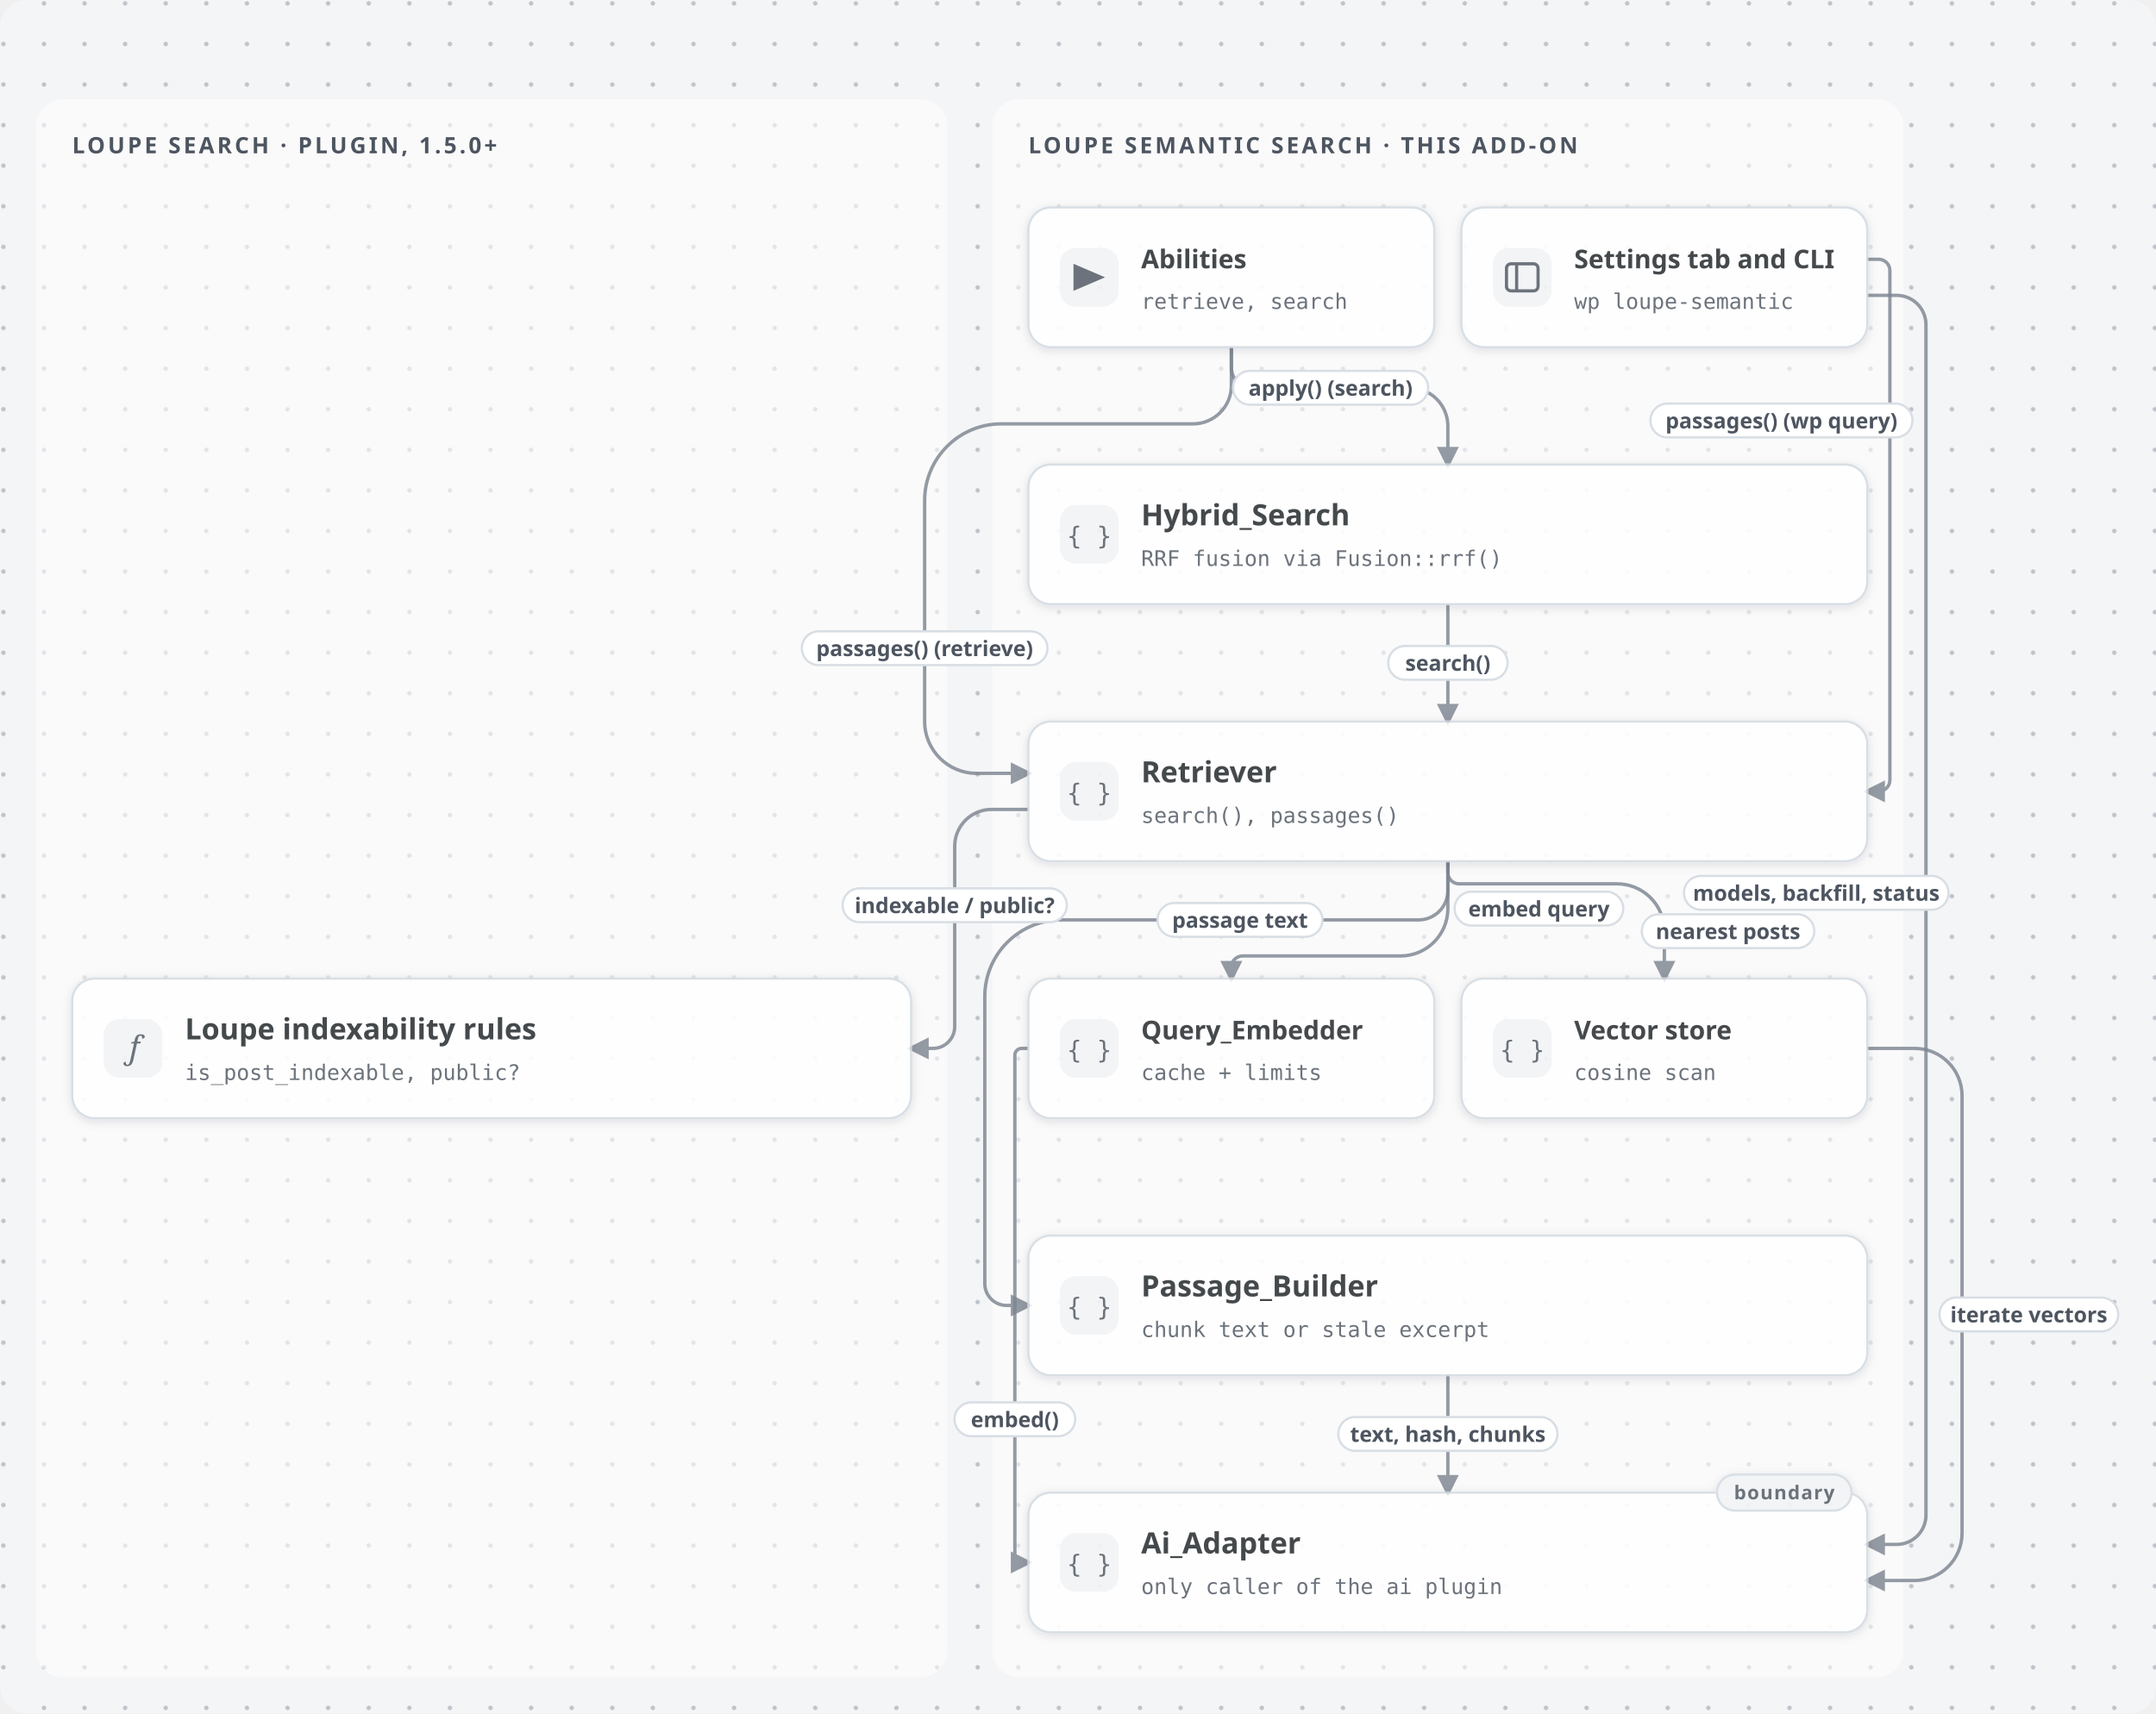
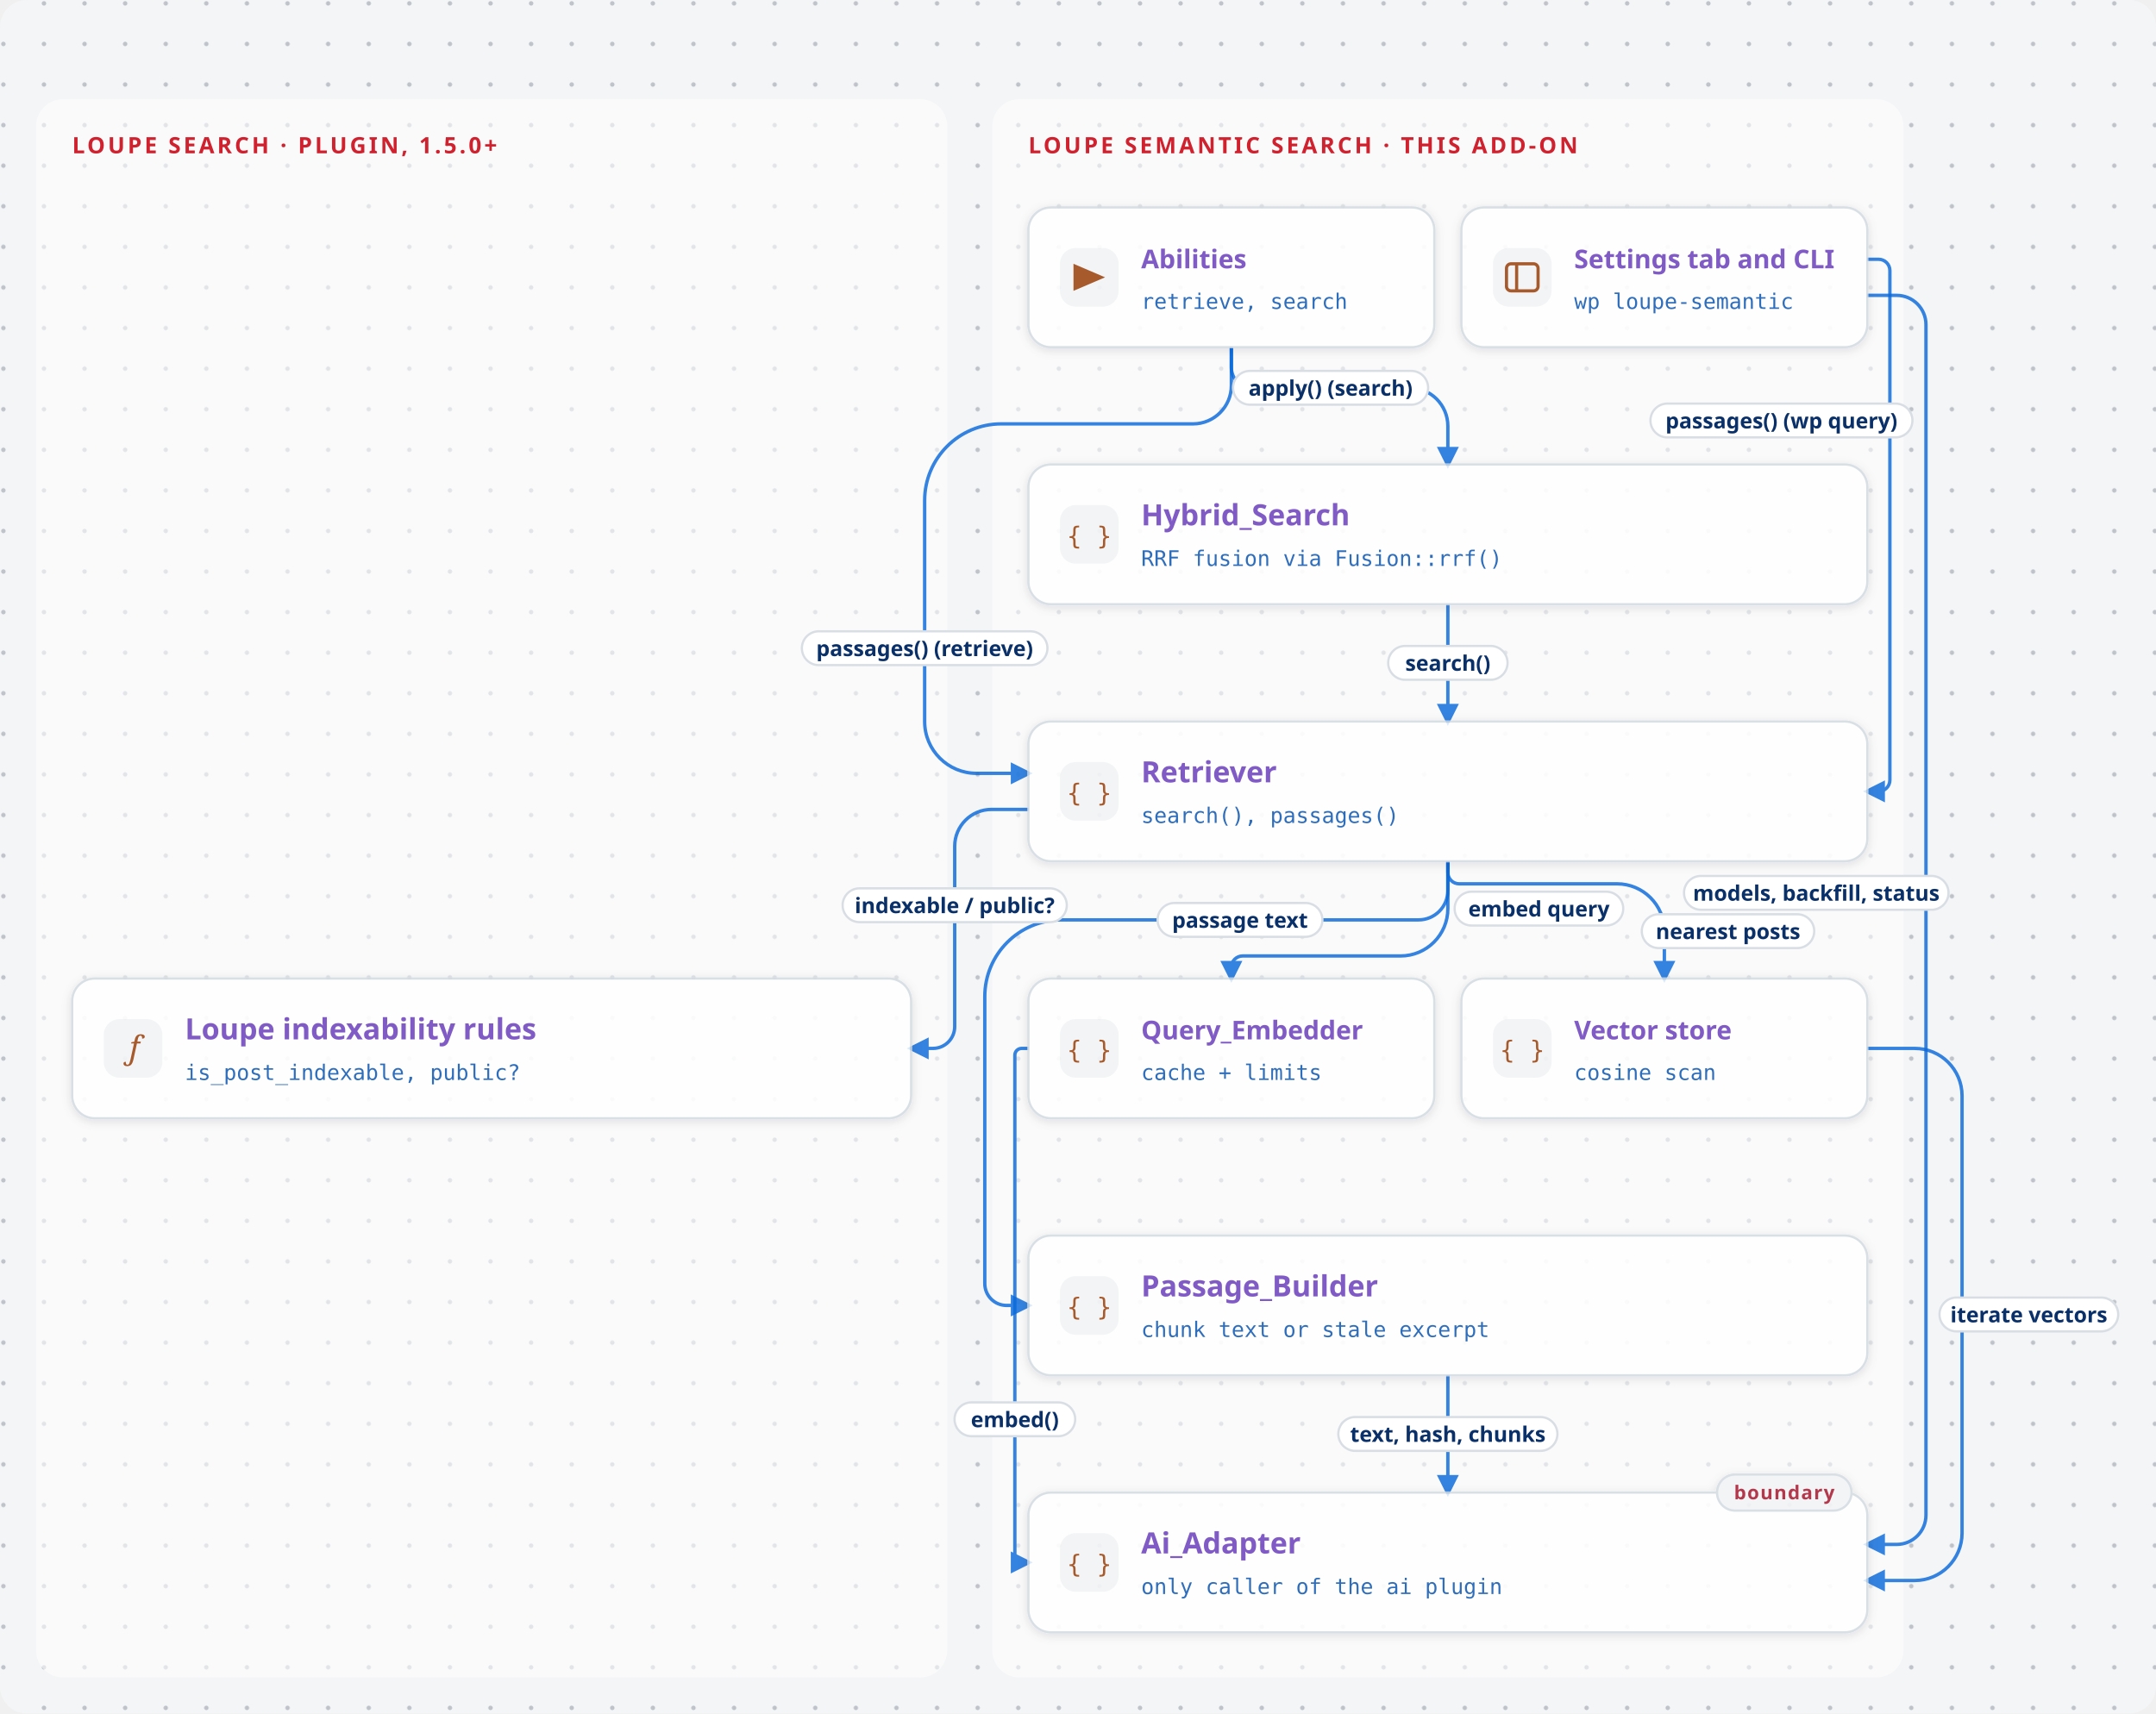
<svg xmlns="http://www.w3.org/2000/svg" viewBox="0 0 956 760" width="956" height="760" role="img" aria-label="Retrieval components (current)" font-family="-apple-system, BlinkMacSystemFont, &quot;Segoe UI&quot;, &quot;Noto Sans&quot;, Helvetica, Arial, sans-serif">
  <defs>
    <pattern id="dots" width="18" height="18" patternUnits="userSpaceOnUse">
      <circle cx="1.5" cy="1.5" r="1" fill="rgba(140,149,159,.5)" />
    </pattern>
    <marker id="mk-added" viewBox="0 0 10 10" refX="8" refY="5" markerWidth="6.5" markerHeight="6.5" orient="auto-start-reverse">
      <path d="M0,0 L10,5 L0,10 z" fill="#1f883d" />
    </marker>
    <marker id="mko-added" viewBox="0 0 10 10" refX="10" refY="5" markerWidth="6.5" markerHeight="6.5" orient="auto-start-reverse">
      <path d="M2,1 L10,5 L2,9" fill="none" stroke="#1f883d" stroke-width="1.6" stroke-linecap="round" stroke-linejoin="round" />
    </marker>
    <marker id="mk-modified" viewBox="0 0 10 10" refX="8" refY="5" markerWidth="6.5" markerHeight="6.5" orient="auto-start-reverse">
      <path d="M0,0 L10,5 L0,10 z" fill="#bf8700" />
    </marker>
    <marker id="mko-modified" viewBox="0 0 10 10" refX="10" refY="5" markerWidth="6.5" markerHeight="6.5" orient="auto-start-reverse">
      <path d="M2,1 L10,5 L2,9" fill="none" stroke="#bf8700" stroke-width="1.6" stroke-linecap="round" stroke-linejoin="round" />
    </marker>
    <marker id="mk-removed" viewBox="0 0 10 10" refX="8" refY="5" markerWidth="6.5" markerHeight="6.5" orient="auto-start-reverse">
      <path d="M0,0 L10,5 L0,10 z" fill="#cf222e" />
    </marker>
    <marker id="mko-removed" viewBox="0 0 10 10" refX="10" refY="5" markerWidth="6.5" markerHeight="6.5" orient="auto-start-reverse">
      <path d="M2,1 L10,5 L2,9" fill="none" stroke="#cf222e" stroke-width="1.6" stroke-linecap="round" stroke-linejoin="round" />
    </marker>
    <marker id="mk-neutral" viewBox="0 0 10 10" refX="8" refY="5" markerWidth="6.5" markerHeight="6.5" orient="auto-start-reverse">
-       <path d="M0,0 L10,5 L0,10 z" fill="#7d8590" />
+       <path d="M0,0 L10,5 L0,10 z" fill="#0969da" />
    </marker>
    <marker id="mko-neutral" viewBox="0 0 10 10" refX="10" refY="5" markerWidth="6.5" markerHeight="6.5" orient="auto-start-reverse">
-       <path d="M2,1 L10,5 L2,9" fill="none" stroke="#7d8590" stroke-width="1.6" stroke-linecap="round" stroke-linejoin="round" />
+       <path d="M2,1 L10,5 L2,9" fill="none" stroke="#0969da" stroke-width="1.6" stroke-linecap="round" stroke-linejoin="round" />
    </marker>
  </defs>
  <rect x="0" y="0" width="956" height="760" rx="12" fill="#f4f5f7" />
  <rect x="0" y="0" width="956" height="760" rx="12" fill="url(#dots)" />
  <g>
    <rect class="lanebox" x="16" y="44" width="404" height="700" rx="12" fill="rgba(255,255,255,.55)" />
-     <text class="lanelabel" x="32" y="68" font-size="10" font-weight="700" letter-spacing=".12em" fill="#4d5560">LOUPE SEARCH · PLUGIN, 1.5.0+</text>
+     <text class="lanelabel" x="32" y="68" font-size="10" font-weight="700" letter-spacing=".12em" fill="#cf222e">LOUPE SEARCH · PLUGIN, 1.5.0+</text>
    <rect class="lanebox" x="440" y="44" width="404" height="700" rx="12" fill="rgba(255,255,255,.55)" />
-     <text class="lanelabel" x="456" y="68" font-size="10" font-weight="700" letter-spacing=".12em" fill="#4d5560">LOUPE SEMANTIC SEARCH · THIS ADD-ON</text>
+     <text class="lanelabel" x="456" y="68" font-size="10" font-weight="700" letter-spacing=".12em" fill="#cf222e">LOUPE SEMANTIC SEARCH · THIS ADD-ON</text>
  </g>
  <g>
-     <path class="edge edge-neutral context" d="M546,154 L546,163 C546,167.97 550.03,172 555,172 L625,172 C634.39,172 642,179.61 642,189 L642,206" marker-end="url(#mk-neutral)" fill="none" stroke="#7d8590" stroke-width="1.5" opacity="0.82" />
-     <path class="edge edge-neutral context" d="M546,154 L546,171 C546,180.39 538.39,188 529,188 L444,188 C425.22,188 410,203.22 410,222 L410,320 C410,332.7 420.3,343 433,343 L456,343" marker-end="url(#mk-neutral)" fill="none" stroke="#7d8590" stroke-width="1.5" opacity="0.82" />
-     <path class="edge edge-neutral context" d="M828,115 L833,115 C835.76,115 838,117.24 838,120 L838,346 C838,348.76 835.76,351 833,351 L828,351" marker-end="url(#mk-neutral)" fill="none" stroke="#7d8590" stroke-width="1.5" opacity="0.82" />
-     <path class="edge edge-neutral context" d="M642,268 L642,320" marker-end="url(#mk-neutral)" fill="none" stroke="#7d8590" stroke-width="1.5" opacity="0.82" />
-     <path class="edge edge-neutral context" d="M642,382 L642,403 C642,414.6 632.6,424 621,424 L551,424 C548.24,424 546,426.24 546,429 L546,434" marker-end="url(#mk-neutral)" fill="none" stroke="#7d8590" stroke-width="1.5" opacity="0.82" />
-     <path class="edge edge-neutral context" d="M642,382 L642,387 C642,389.76 644.24,392 647,392 L717,392 C728.6,392 738,401.4 738,413 L738,434" marker-end="url(#mk-neutral)" fill="none" stroke="#7d8590" stroke-width="1.5" opacity="0.82" />
-     <path class="edge edge-neutral context" d="M642,382 L642,395 C642,402.18 636.18,408 629,408 L470.67,408 C451.89,408 436.67,423.22 436.67,442 L436.67,569.33 C436.67,574.67 440.99,579 446.33,579 L456,579" marker-end="url(#mk-neutral)" fill="none" stroke="#7d8590" stroke-width="1.5" opacity="0.82" />
-     <path class="edge edge-neutral context" d="M456,359 L439.67,359 C430.65,359 423.33,366.31 423.33,375.33 L423.33,455.33 C423.33,460.67 419.01,465 413.67,465 L404,465" marker-end="url(#mk-neutral)" fill="none" stroke="#7d8590" stroke-width="1.5" opacity="0.82" />
-     <path class="edge edge-neutral context" d="M456,465 L453,465 C451.34,465 450,466.34 450,468 L450,690 C450,691.66 451.34,693 453,693 L456,693" marker-end="url(#mk-neutral)" fill="none" stroke="#7d8590" stroke-width="1.5" opacity="0.82" />
-     <path class="edge edge-neutral context" d="M828,465 L849,465 C860.6,465 870,474.4 870,486 L870,680 C870,691.6 860.6,701 849,701 L828,701" marker-end="url(#mk-neutral)" fill="none" stroke="#7d8590" stroke-width="1.5" opacity="0.82" />
-     <path class="edge edge-neutral context" d="M642,610 L642,662" marker-end="url(#mk-neutral)" fill="none" stroke="#7d8590" stroke-width="1.5" opacity="0.82" />
-     <path class="edge edge-neutral context" d="M828,131 L841,131 C848.18,131 854,136.82 854,144 L854,672 C854,679.18 848.18,685 841,685 L828,685" marker-end="url(#mk-neutral)" fill="none" stroke="#7d8590" stroke-width="1.5" opacity="0.82" />
+     <path class="edge edge-neutral context" d="M546,154 L546,163 C546,167.97 550.03,172 555,172 L625,172 C634.39,172 642,179.61 642,189 L642,206" marker-end="url(#mk-neutral)" fill="none" stroke="#0969da" stroke-width="1.5" opacity="0.82" />
+     <path class="edge edge-neutral context" d="M546,154 L546,171 C546,180.39 538.39,188 529,188 L444,188 C425.22,188 410,203.22 410,222 L410,320 C410,332.7 420.3,343 433,343 L456,343" marker-end="url(#mk-neutral)" fill="none" stroke="#0969da" stroke-width="1.5" opacity="0.82" />
+     <path class="edge edge-neutral context" d="M828,115 L833,115 C835.76,115 838,117.24 838,120 L838,346 C838,348.76 835.76,351 833,351 L828,351" marker-end="url(#mk-neutral)" fill="none" stroke="#0969da" stroke-width="1.5" opacity="0.82" />
+     <path class="edge edge-neutral context" d="M642,268 L642,320" marker-end="url(#mk-neutral)" fill="none" stroke="#0969da" stroke-width="1.5" opacity="0.82" />
+     <path class="edge edge-neutral context" d="M642,382 L642,403 C642,414.6 632.6,424 621,424 L551,424 C548.24,424 546,426.24 546,429 L546,434" marker-end="url(#mk-neutral)" fill="none" stroke="#0969da" stroke-width="1.5" opacity="0.82" />
+     <path class="edge edge-neutral context" d="M642,382 L642,387 C642,389.76 644.24,392 647,392 L717,392 C728.6,392 738,401.4 738,413 L738,434" marker-end="url(#mk-neutral)" fill="none" stroke="#0969da" stroke-width="1.5" opacity="0.82" />
+     <path class="edge edge-neutral context" d="M642,382 L642,395 C642,402.18 636.18,408 629,408 L470.67,408 C451.89,408 436.67,423.22 436.67,442 L436.67,569.33 C436.67,574.67 440.99,579 446.33,579 L456,579" marker-end="url(#mk-neutral)" fill="none" stroke="#0969da" stroke-width="1.5" opacity="0.82" />
+     <path class="edge edge-neutral context" d="M456,359 L439.67,359 C430.65,359 423.33,366.31 423.33,375.33 L423.33,455.33 C423.33,460.67 419.01,465 413.67,465 L404,465" marker-end="url(#mk-neutral)" fill="none" stroke="#0969da" stroke-width="1.5" opacity="0.82" />
+     <path class="edge edge-neutral context" d="M456,465 L453,465 C451.34,465 450,466.34 450,468 L450,690 C450,691.66 451.34,693 453,693 L456,693" marker-end="url(#mk-neutral)" fill="none" stroke="#0969da" stroke-width="1.5" opacity="0.82" />
+     <path class="edge edge-neutral context" d="M828,465 L849,465 C860.6,465 870,474.4 870,486 L870,680 C870,691.6 860.6,701 849,701 L828,701" marker-end="url(#mk-neutral)" fill="none" stroke="#0969da" stroke-width="1.5" opacity="0.82" />
+     <path class="edge edge-neutral context" d="M642,610 L642,662" marker-end="url(#mk-neutral)" fill="none" stroke="#0969da" stroke-width="1.5" opacity="0.82" />
+     <path class="edge edge-neutral context" d="M828,131 L841,131 C848.18,131 854,136.82 854,144 L854,672 C854,679.18 848.18,685 841,685 L828,685" marker-end="url(#mk-neutral)" fill="none" stroke="#0969da" stroke-width="1.5" opacity="0.82" />
  </g>
  <g>
    <g class="cardsh context" filter="drop-shadow(0 1px 2px rgba(31,35,40,.14))" opacity="0.82">
      <rect class="card" x="32" y="434" width="372" height="62" rx="10" fill="#ffffff" stroke-width="1" stroke="#d1d9e0" />
      <rect class="chip" x="46" y="452" width="26" height="26" rx="7" fill="#f1f3f5" />
      <g>
-         <text class="glyph" x="59" y="469.5" text-anchor="middle" fill="#4d5560" font-size="14" font-style="italic" font-family="Georgia,serif">ƒ</text>
+         <text class="glyph" x="59" y="469.5" text-anchor="middle" fill="#953800" font-size="14" font-style="italic" font-family="Georgia,serif">ƒ</text>
      </g>
-       <text class="ntitle" x="82" y="461" font-size="13" font-weight="600" fill="#1f2328">Loupe indexability rules</text>
-       <text class="nsub" x="82" y="479" font-size="9.5" fill="#4d5560" font-family="ui-monospace, SFMono-Regular, &quot;SF Mono&quot;, Menlo, Consolas, monospace">is_post_indexable, public?</text>
+       <text class="ntitle" x="82" y="461" font-size="13" font-weight="600" fill="#6639ba">Loupe indexability rules</text>
+       <text class="nsub" x="82" y="479" font-size="9.5" fill="#0550ae" font-family="ui-monospace, SFMono-Regular, &quot;SF Mono&quot;, Menlo, Consolas, monospace">is_post_indexable, public?</text>
    </g>
    <g class="cardsh context" filter="drop-shadow(0 1px 2px rgba(31,35,40,.14))" opacity="0.82">
      <rect class="card" x="456" y="92" width="180" height="62" rx="10" fill="#ffffff" stroke-width="1" stroke="#d1d9e0" />
      <rect class="chip" x="470" y="110" width="26" height="26" rx="7" fill="#f1f3f5" />
      <g>
-         <path class="glyph" fill="#4d5560" d="M476,117 L490,123 L476,129 Z" />
+         <path class="glyph" fill="#953800" d="M476,117 L490,123 L476,129 Z" />
      </g>
-       <text class="ntitle" x="506" y="119" font-size="11.5" font-weight="600" fill="#1f2328">Abilities</text>
-       <text class="nsub" x="506" y="137" font-size="9.5" fill="#4d5560" font-family="ui-monospace, SFMono-Regular, &quot;SF Mono&quot;, Menlo, Consolas, monospace">retrieve, search</text>
+       <text class="ntitle" x="506" y="119" font-size="11.5" font-weight="600" fill="#6639ba">Abilities</text>
+       <text class="nsub" x="506" y="137" font-size="9.5" fill="#0550ae" font-family="ui-monospace, SFMono-Regular, &quot;SF Mono&quot;, Menlo, Consolas, monospace">retrieve, search</text>
    </g>
    <g class="cardsh context" filter="drop-shadow(0 1px 2px rgba(31,35,40,.14))" opacity="0.82">
      <rect class="card" x="648" y="92" width="180" height="62" rx="10" fill="#ffffff" stroke-width="1" stroke="#d1d9e0" />
      <rect class="chip" x="662" y="110" width="26" height="26" rx="7" fill="#f1f3f5" />
      <g>
-         <rect class="glyph-stroke" x="668" y="117" width="14" height="12" rx="2" stroke="#4d5560" stroke-width="1.4" fill="none" />
-         <path class="glyph-stroke" d="M672.5,117 v12" stroke="#4d5560" stroke-width="1.4" fill="none" />
+         <rect class="glyph-stroke" x="668" y="117" width="14" height="12" rx="2" stroke="#953800" stroke-width="1.4" fill="none" />
+         <path class="glyph-stroke" d="M672.5,117 v12" stroke="#953800" stroke-width="1.4" fill="none" />
      </g>
-       <text class="ntitle" x="698" y="119" font-size="11.5" font-weight="600" fill="#1f2328">Settings tab and CLI</text>
-       <text class="nsub" x="698" y="137" font-size="9.5" fill="#4d5560" font-family="ui-monospace, SFMono-Regular, &quot;SF Mono&quot;, Menlo, Consolas, monospace">wp loupe-semantic</text>
+       <text class="ntitle" x="698" y="119" font-size="11.5" font-weight="600" fill="#6639ba">Settings tab and CLI</text>
+       <text class="nsub" x="698" y="137" font-size="9.5" fill="#0550ae" font-family="ui-monospace, SFMono-Regular, &quot;SF Mono&quot;, Menlo, Consolas, monospace">wp loupe-semantic</text>
    </g>
    <g class="cardsh context" filter="drop-shadow(0 1px 2px rgba(31,35,40,.14))" opacity="0.82">
      <rect class="card" x="456" y="206" width="372" height="62" rx="10" fill="#ffffff" stroke-width="1" stroke="#d1d9e0" />
      <rect class="chip" x="470" y="224" width="26" height="26" rx="7" fill="#f1f3f5" />
      <g>
-         <text class="glyph" x="483" y="241.5" text-anchor="middle" fill="#4d5560" font-size="11" font-family="ui-monospace, SFMono-Regular, &quot;SF Mono&quot;, Menlo, Consolas, monospace">{ }</text>
+         <text class="glyph" x="483" y="241.5" text-anchor="middle" fill="#953800" font-size="11" font-family="ui-monospace, SFMono-Regular, &quot;SF Mono&quot;, Menlo, Consolas, monospace">{ }</text>
      </g>
-       <text class="ntitle" x="506" y="233" font-size="13" font-weight="600" fill="#1f2328">Hybrid_Search</text>
-       <text class="nsub" x="506" y="251" font-size="9.5" fill="#4d5560" font-family="ui-monospace, SFMono-Regular, &quot;SF Mono&quot;, Menlo, Consolas, monospace">RRF fusion via Fusion::rrf()</text>
+       <text class="ntitle" x="506" y="233" font-size="13" font-weight="600" fill="#6639ba">Hybrid_Search</text>
+       <text class="nsub" x="506" y="251" font-size="9.5" fill="#0550ae" font-family="ui-monospace, SFMono-Regular, &quot;SF Mono&quot;, Menlo, Consolas, monospace">RRF fusion via Fusion::rrf()</text>
    </g>
    <g class="cardsh context" filter="drop-shadow(0 1px 2px rgba(31,35,40,.14))" opacity="0.82">
      <rect class="card" x="456" y="320" width="372" height="62" rx="10" fill="#ffffff" stroke-width="1" stroke="#d1d9e0" />
      <rect class="chip" x="470" y="338" width="26" height="26" rx="7" fill="#f1f3f5" />
      <g>
-         <text class="glyph" x="483" y="355.5" text-anchor="middle" fill="#4d5560" font-size="11" font-family="ui-monospace, SFMono-Regular, &quot;SF Mono&quot;, Menlo, Consolas, monospace">{ }</text>
+         <text class="glyph" x="483" y="355.5" text-anchor="middle" fill="#953800" font-size="11" font-family="ui-monospace, SFMono-Regular, &quot;SF Mono&quot;, Menlo, Consolas, monospace">{ }</text>
      </g>
-       <text class="ntitle" x="506" y="347" font-size="13" font-weight="600" fill="#1f2328">Retriever</text>
-       <text class="nsub" x="506" y="365" font-size="9.5" fill="#4d5560" font-family="ui-monospace, SFMono-Regular, &quot;SF Mono&quot;, Menlo, Consolas, monospace">search(), passages()</text>
+       <text class="ntitle" x="506" y="347" font-size="13" font-weight="600" fill="#6639ba">Retriever</text>
+       <text class="nsub" x="506" y="365" font-size="9.5" fill="#0550ae" font-family="ui-monospace, SFMono-Regular, &quot;SF Mono&quot;, Menlo, Consolas, monospace">search(), passages()</text>
    </g>
    <g class="cardsh context" filter="drop-shadow(0 1px 2px rgba(31,35,40,.14))" opacity="0.82">
      <rect class="card" x="456" y="434" width="180" height="62" rx="10" fill="#ffffff" stroke-width="1" stroke="#d1d9e0" />
      <rect class="chip" x="470" y="452" width="26" height="26" rx="7" fill="#f1f3f5" />
      <g>
-         <text class="glyph" x="483" y="469.5" text-anchor="middle" fill="#4d5560" font-size="11" font-family="ui-monospace, SFMono-Regular, &quot;SF Mono&quot;, Menlo, Consolas, monospace">{ }</text>
+         <text class="glyph" x="483" y="469.5" text-anchor="middle" fill="#953800" font-size="11" font-family="ui-monospace, SFMono-Regular, &quot;SF Mono&quot;, Menlo, Consolas, monospace">{ }</text>
      </g>
-       <text class="ntitle" x="506" y="461" font-size="11.5" font-weight="600" fill="#1f2328">Query_Embedder</text>
-       <text class="nsub" x="506" y="479" font-size="9.5" fill="#4d5560" font-family="ui-monospace, SFMono-Regular, &quot;SF Mono&quot;, Menlo, Consolas, monospace">cache + limits</text>
+       <text class="ntitle" x="506" y="461" font-size="11.5" font-weight="600" fill="#6639ba">Query_Embedder</text>
+       <text class="nsub" x="506" y="479" font-size="9.5" fill="#0550ae" font-family="ui-monospace, SFMono-Regular, &quot;SF Mono&quot;, Menlo, Consolas, monospace">cache + limits</text>
    </g>
    <g class="cardsh context" filter="drop-shadow(0 1px 2px rgba(31,35,40,.14))" opacity="0.82">
      <rect class="card" x="648" y="434" width="180" height="62" rx="10" fill="#ffffff" stroke-width="1" stroke="#d1d9e0" />
      <rect class="chip" x="662" y="452" width="26" height="26" rx="7" fill="#f1f3f5" />
      <g>
-         <text class="glyph" x="675" y="469.5" text-anchor="middle" fill="#4d5560" font-size="11" font-family="ui-monospace, SFMono-Regular, &quot;SF Mono&quot;, Menlo, Consolas, monospace">{ }</text>
+         <text class="glyph" x="675" y="469.5" text-anchor="middle" fill="#953800" font-size="11" font-family="ui-monospace, SFMono-Regular, &quot;SF Mono&quot;, Menlo, Consolas, monospace">{ }</text>
      </g>
-       <text class="ntitle" x="698" y="461" font-size="11.5" font-weight="600" fill="#1f2328">Vector store</text>
-       <text class="nsub" x="698" y="479" font-size="9.5" fill="#4d5560" font-family="ui-monospace, SFMono-Regular, &quot;SF Mono&quot;, Menlo, Consolas, monospace">cosine scan</text>
+       <text class="ntitle" x="698" y="461" font-size="11.5" font-weight="600" fill="#6639ba">Vector store</text>
+       <text class="nsub" x="698" y="479" font-size="9.5" fill="#0550ae" font-family="ui-monospace, SFMono-Regular, &quot;SF Mono&quot;, Menlo, Consolas, monospace">cosine scan</text>
    </g>
    <g class="cardsh context" filter="drop-shadow(0 1px 2px rgba(31,35,40,.14))" opacity="0.82">
      <rect class="card" x="456" y="548" width="372" height="62" rx="10" fill="#ffffff" stroke-width="1" stroke="#d1d9e0" />
      <rect class="chip" x="470" y="566" width="26" height="26" rx="7" fill="#f1f3f5" />
      <g>
-         <text class="glyph" x="483" y="583.5" text-anchor="middle" fill="#4d5560" font-size="11" font-family="ui-monospace, SFMono-Regular, &quot;SF Mono&quot;, Menlo, Consolas, monospace">{ }</text>
+         <text class="glyph" x="483" y="583.5" text-anchor="middle" fill="#953800" font-size="11" font-family="ui-monospace, SFMono-Regular, &quot;SF Mono&quot;, Menlo, Consolas, monospace">{ }</text>
      </g>
-       <text class="ntitle" x="506" y="575" font-size="13" font-weight="600" fill="#1f2328">Passage_Builder</text>
-       <text class="nsub" x="506" y="593" font-size="9.5" fill="#4d5560" font-family="ui-monospace, SFMono-Regular, &quot;SF Mono&quot;, Menlo, Consolas, monospace">chunk text or stale excerpt</text>
+       <text class="ntitle" x="506" y="575" font-size="13" font-weight="600" fill="#6639ba">Passage_Builder</text>
+       <text class="nsub" x="506" y="593" font-size="9.5" fill="#0550ae" font-family="ui-monospace, SFMono-Regular, &quot;SF Mono&quot;, Menlo, Consolas, monospace">chunk text or stale excerpt</text>
    </g>
    <g class="cardsh context" filter="drop-shadow(0 1px 2px rgba(31,35,40,.14))" opacity="0.82">
      <rect class="card" x="456" y="662" width="372" height="62" rx="10" fill="#ffffff" stroke-width="1" stroke="#d1d9e0" />
      <rect class="chip" x="470" y="680" width="26" height="26" rx="7" fill="#f1f3f5" />
      <g>
-         <text class="glyph" x="483" y="697.5" text-anchor="middle" fill="#4d5560" font-size="11" font-family="ui-monospace, SFMono-Regular, &quot;SF Mono&quot;, Menlo, Consolas, monospace">{ }</text>
+         <text class="glyph" x="483" y="697.5" text-anchor="middle" fill="#953800" font-size="11" font-family="ui-monospace, SFMono-Regular, &quot;SF Mono&quot;, Menlo, Consolas, monospace">{ }</text>
      </g>
-       <text class="ntitle" x="506" y="689" font-size="13" font-weight="600" fill="#1f2328">Ai_Adapter</text>
-       <text class="nsub" x="506" y="707" font-size="9.5" fill="#4d5560" font-family="ui-monospace, SFMono-Regular, &quot;SF Mono&quot;, Menlo, Consolas, monospace">only caller of the ai plugin</text>
+       <text class="ntitle" x="506" y="689" font-size="13" font-weight="600" fill="#6639ba">Ai_Adapter</text>
+       <text class="nsub" x="506" y="707" font-size="9.5" fill="#0550ae" font-family="ui-monospace, SFMono-Regular, &quot;SF Mono&quot;, Menlo, Consolas, monospace">only caller of the ai plugin</text>
      <g class="bdg bdg-neutral">
        <rect x="761.36" y="654" width="59.64" height="16" rx="8" fill="#f1f3f5" stroke="#d1d9e0" stroke-width="1" />
-         <text x="791.18" y="665" text-anchor="middle" font-size="8.5" font-weight="700" letter-spacing=".06em" fill="#4d5560">boundary</text>
+         <text x="791.18" y="665" text-anchor="middle" font-size="8.5" font-weight="700" letter-spacing=".06em" fill="#a40e26">boundary</text>
      </g>
    </g>
  </g>
  <g>
    <g>
      <rect class="lpill" x="546.75" y="164.5" width="86.5" height="15" rx="7.5" fill="#ffffff" stroke="#d8dee4" stroke-width="1" />
-       <text class="ltext" x="590" y="175.5" text-anchor="middle" font-size="9.5" font-weight="600" fill="#4d5560">apply() (search)</text>
+       <text class="ltext" x="590" y="175.5" text-anchor="middle" font-size="9.5" font-weight="600" fill="#0a3069">apply() (search)</text>
    </g>
    <g>
      <rect class="lpill" x="355.56" y="280" width="108.89" height="15" rx="7.5" fill="#ffffff" stroke="#d8dee4" stroke-width="1" />
-       <text class="ltext" x="410" y="291" text-anchor="middle" font-size="9.5" font-weight="600" fill="#4d5560">passages() (retrieve)</text>
+       <text class="ltext" x="410" y="291" text-anchor="middle" font-size="9.5" font-weight="600" fill="#0a3069">passages() (retrieve)</text>
    </g>
    <g>
      <rect class="lpill" x="731.83" y="179" width="116.17" height="15" rx="7.5" fill="#ffffff" stroke="#d8dee4" stroke-width="1" />
-       <text class="ltext" x="789.92" y="190" text-anchor="middle" font-size="9.5" font-weight="600" fill="#4d5560">passages() (wp query)</text>
+       <text class="ltext" x="789.92" y="190" text-anchor="middle" font-size="9.5" font-weight="600" fill="#0a3069">passages() (wp query)</text>
    </g>
    <g>
      <rect class="lpill" x="615.54" y="286.5" width="52.93" height="15" rx="7.5" fill="#ffffff" stroke="#d8dee4" stroke-width="1" />
-       <text class="ltext" x="642" y="297.5" text-anchor="middle" font-size="9.5" font-weight="600" fill="#4d5560">search()</text>
+       <text class="ltext" x="642" y="297.5" text-anchor="middle" font-size="9.5" font-weight="600" fill="#0a3069">search()</text>
    </g>
    <g>
      <rect class="lpill" x="645" y="395.5" width="74.77" height="15" rx="7.5" fill="#ffffff" stroke="#d8dee4" stroke-width="1" />
-       <text class="ltext" x="682.39" y="406.5" text-anchor="middle" font-size="9.5" font-weight="600" fill="#4d5560">embed query</text>
+       <text class="ltext" x="682.39" y="406.5" text-anchor="middle" font-size="9.5" font-weight="600" fill="#0a3069">embed query</text>
    </g>
    <g>
      <rect class="lpill" x="728" y="405.5" width="76.45" height="15" rx="7.5" fill="#ffffff" stroke="#d8dee4" stroke-width="1" />
-       <text class="ltext" x="766.23" y="416.5" text-anchor="middle" font-size="9.5" font-weight="600" fill="#4d5560">nearest posts</text>
+       <text class="ltext" x="766.23" y="416.5" text-anchor="middle" font-size="9.5" font-weight="600" fill="#0a3069">nearest posts</text>
    </g>
    <g>
      <rect class="lpill" x="513.28" y="400.5" width="73.1" height="15" rx="7.5" fill="#ffffff" stroke="#d8dee4" stroke-width="1" />
-       <text class="ltext" x="549.83" y="411.5" text-anchor="middle" font-size="9.5" font-weight="600" fill="#4d5560">passage text</text>
+       <text class="ltext" x="549.83" y="411.5" text-anchor="middle" font-size="9.5" font-weight="600" fill="#0a3069">passage text</text>
    </g>
    <g>
      <rect class="lpill" x="373.63" y="394" width="99.4" height="15" rx="7.5" fill="#ffffff" stroke="#d8dee4" stroke-width="1" />
-       <text class="ltext" x="423.33" y="405" text-anchor="middle" font-size="9.5" font-weight="600" fill="#4d5560">indexable / public?</text>
+       <text class="ltext" x="423.33" y="405" text-anchor="middle" font-size="9.5" font-weight="600" fill="#0a3069">indexable / public?</text>
    </g>
    <g>
      <rect class="lpill" x="423.26" y="622" width="53.49" height="15" rx="7.5" fill="#ffffff" stroke="#d8dee4" stroke-width="1" />
-       <text class="ltext" x="450" y="633" text-anchor="middle" font-size="9.5" font-weight="600" fill="#4d5560">embed()</text>
+       <text class="ltext" x="450" y="633" text-anchor="middle" font-size="9.5" font-weight="600" fill="#0a3069">embed()</text>
    </g>
    <g>
      <rect class="lpill" x="860" y="575.5" width="79.24" height="15" rx="7.5" fill="#ffffff" stroke="#d8dee4" stroke-width="1" />
-       <text class="ltext" x="899.62" y="586.5" text-anchor="middle" font-size="9.5" font-weight="600" fill="#4d5560">iterate vectors</text>
+       <text class="ltext" x="899.62" y="586.5" text-anchor="middle" font-size="9.5" font-weight="600" fill="#0a3069">iterate vectors</text>
    </g>
    <g>
      <rect class="lpill" x="593.42" y="628.5" width="97.16" height="15" rx="7.5" fill="#ffffff" stroke="#d8dee4" stroke-width="1" />
-       <text class="ltext" x="642" y="639.5" text-anchor="middle" font-size="9.5" font-weight="600" fill="#4d5560">text, hash, chunks</text>
+       <text class="ltext" x="642" y="639.5" text-anchor="middle" font-size="9.5" font-weight="600" fill="#0a3069">text, hash, chunks</text>
    </g>
    <g>
      <rect class="lpill" x="746.71" y="388.5" width="117.29" height="15" rx="7.5" fill="#ffffff" stroke="#d8dee4" stroke-width="1" />
-       <text class="ltext" x="805.36" y="399.5" text-anchor="middle" font-size="9.5" font-weight="600" fill="#4d5560">models, backfill, status</text>
+       <text class="ltext" x="805.36" y="399.5" text-anchor="middle" font-size="9.5" font-weight="600" fill="#0a3069">models, backfill, status</text>
    </g>
  </g>
</svg>
